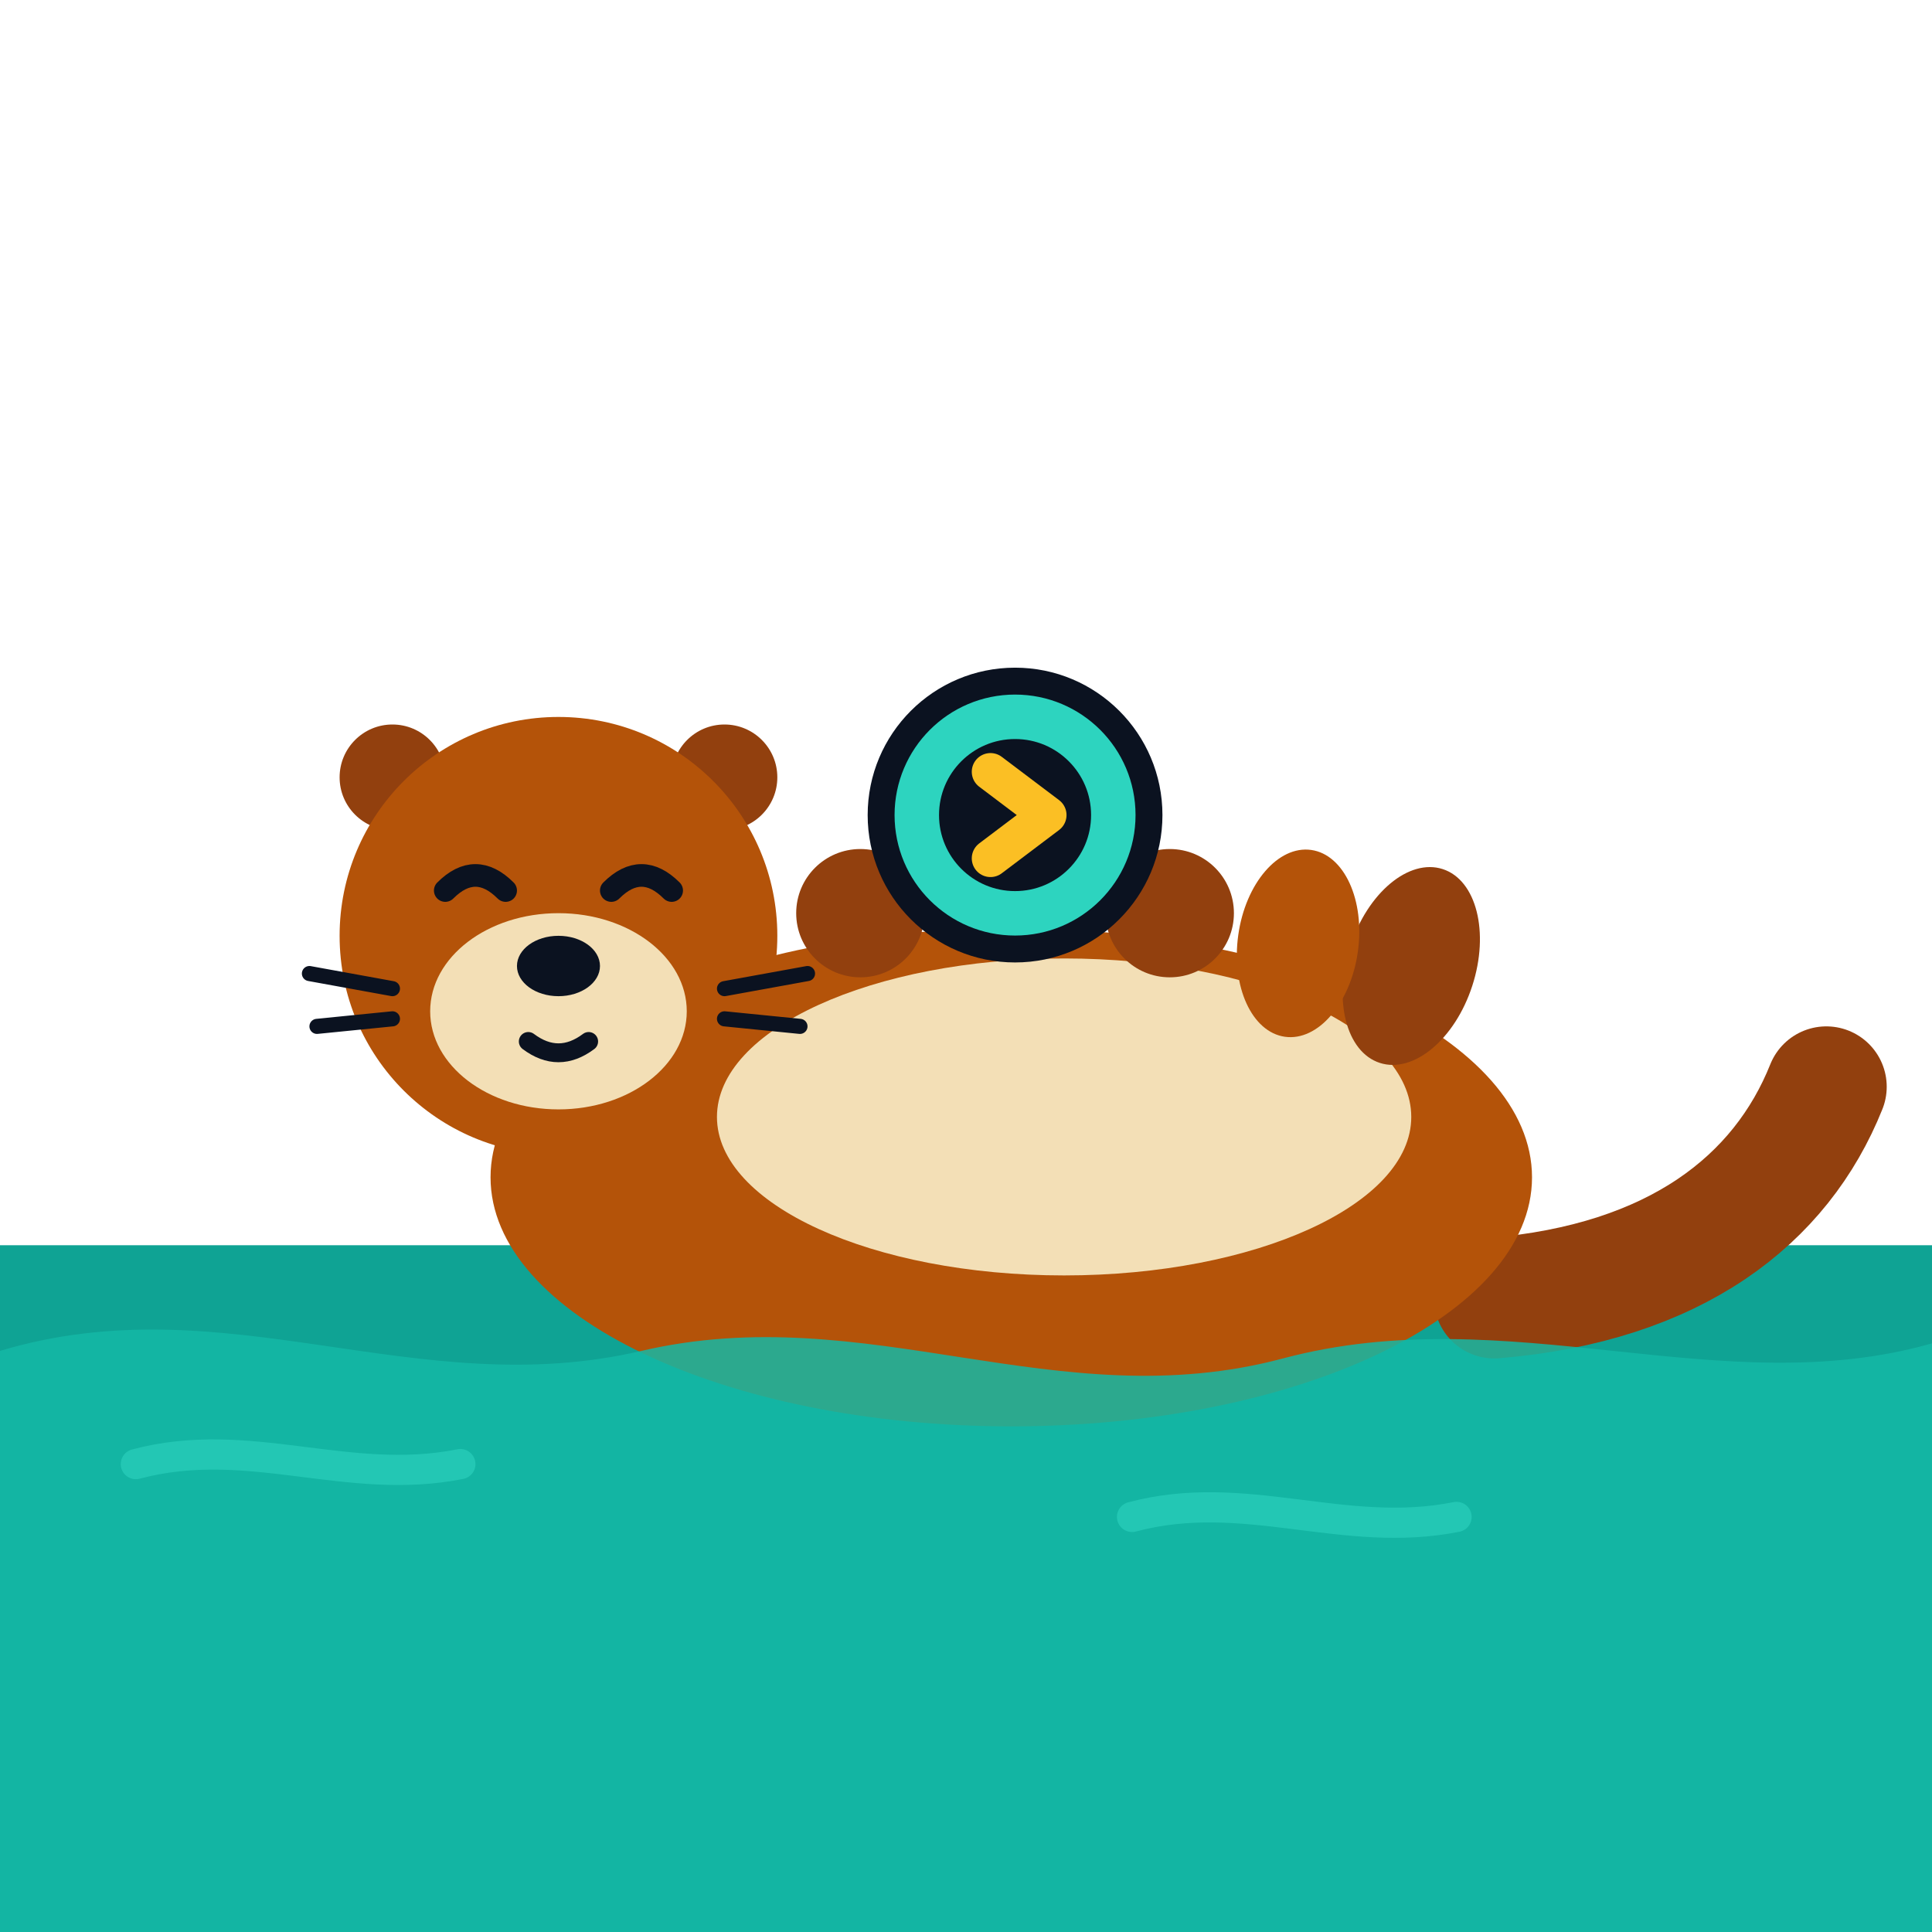
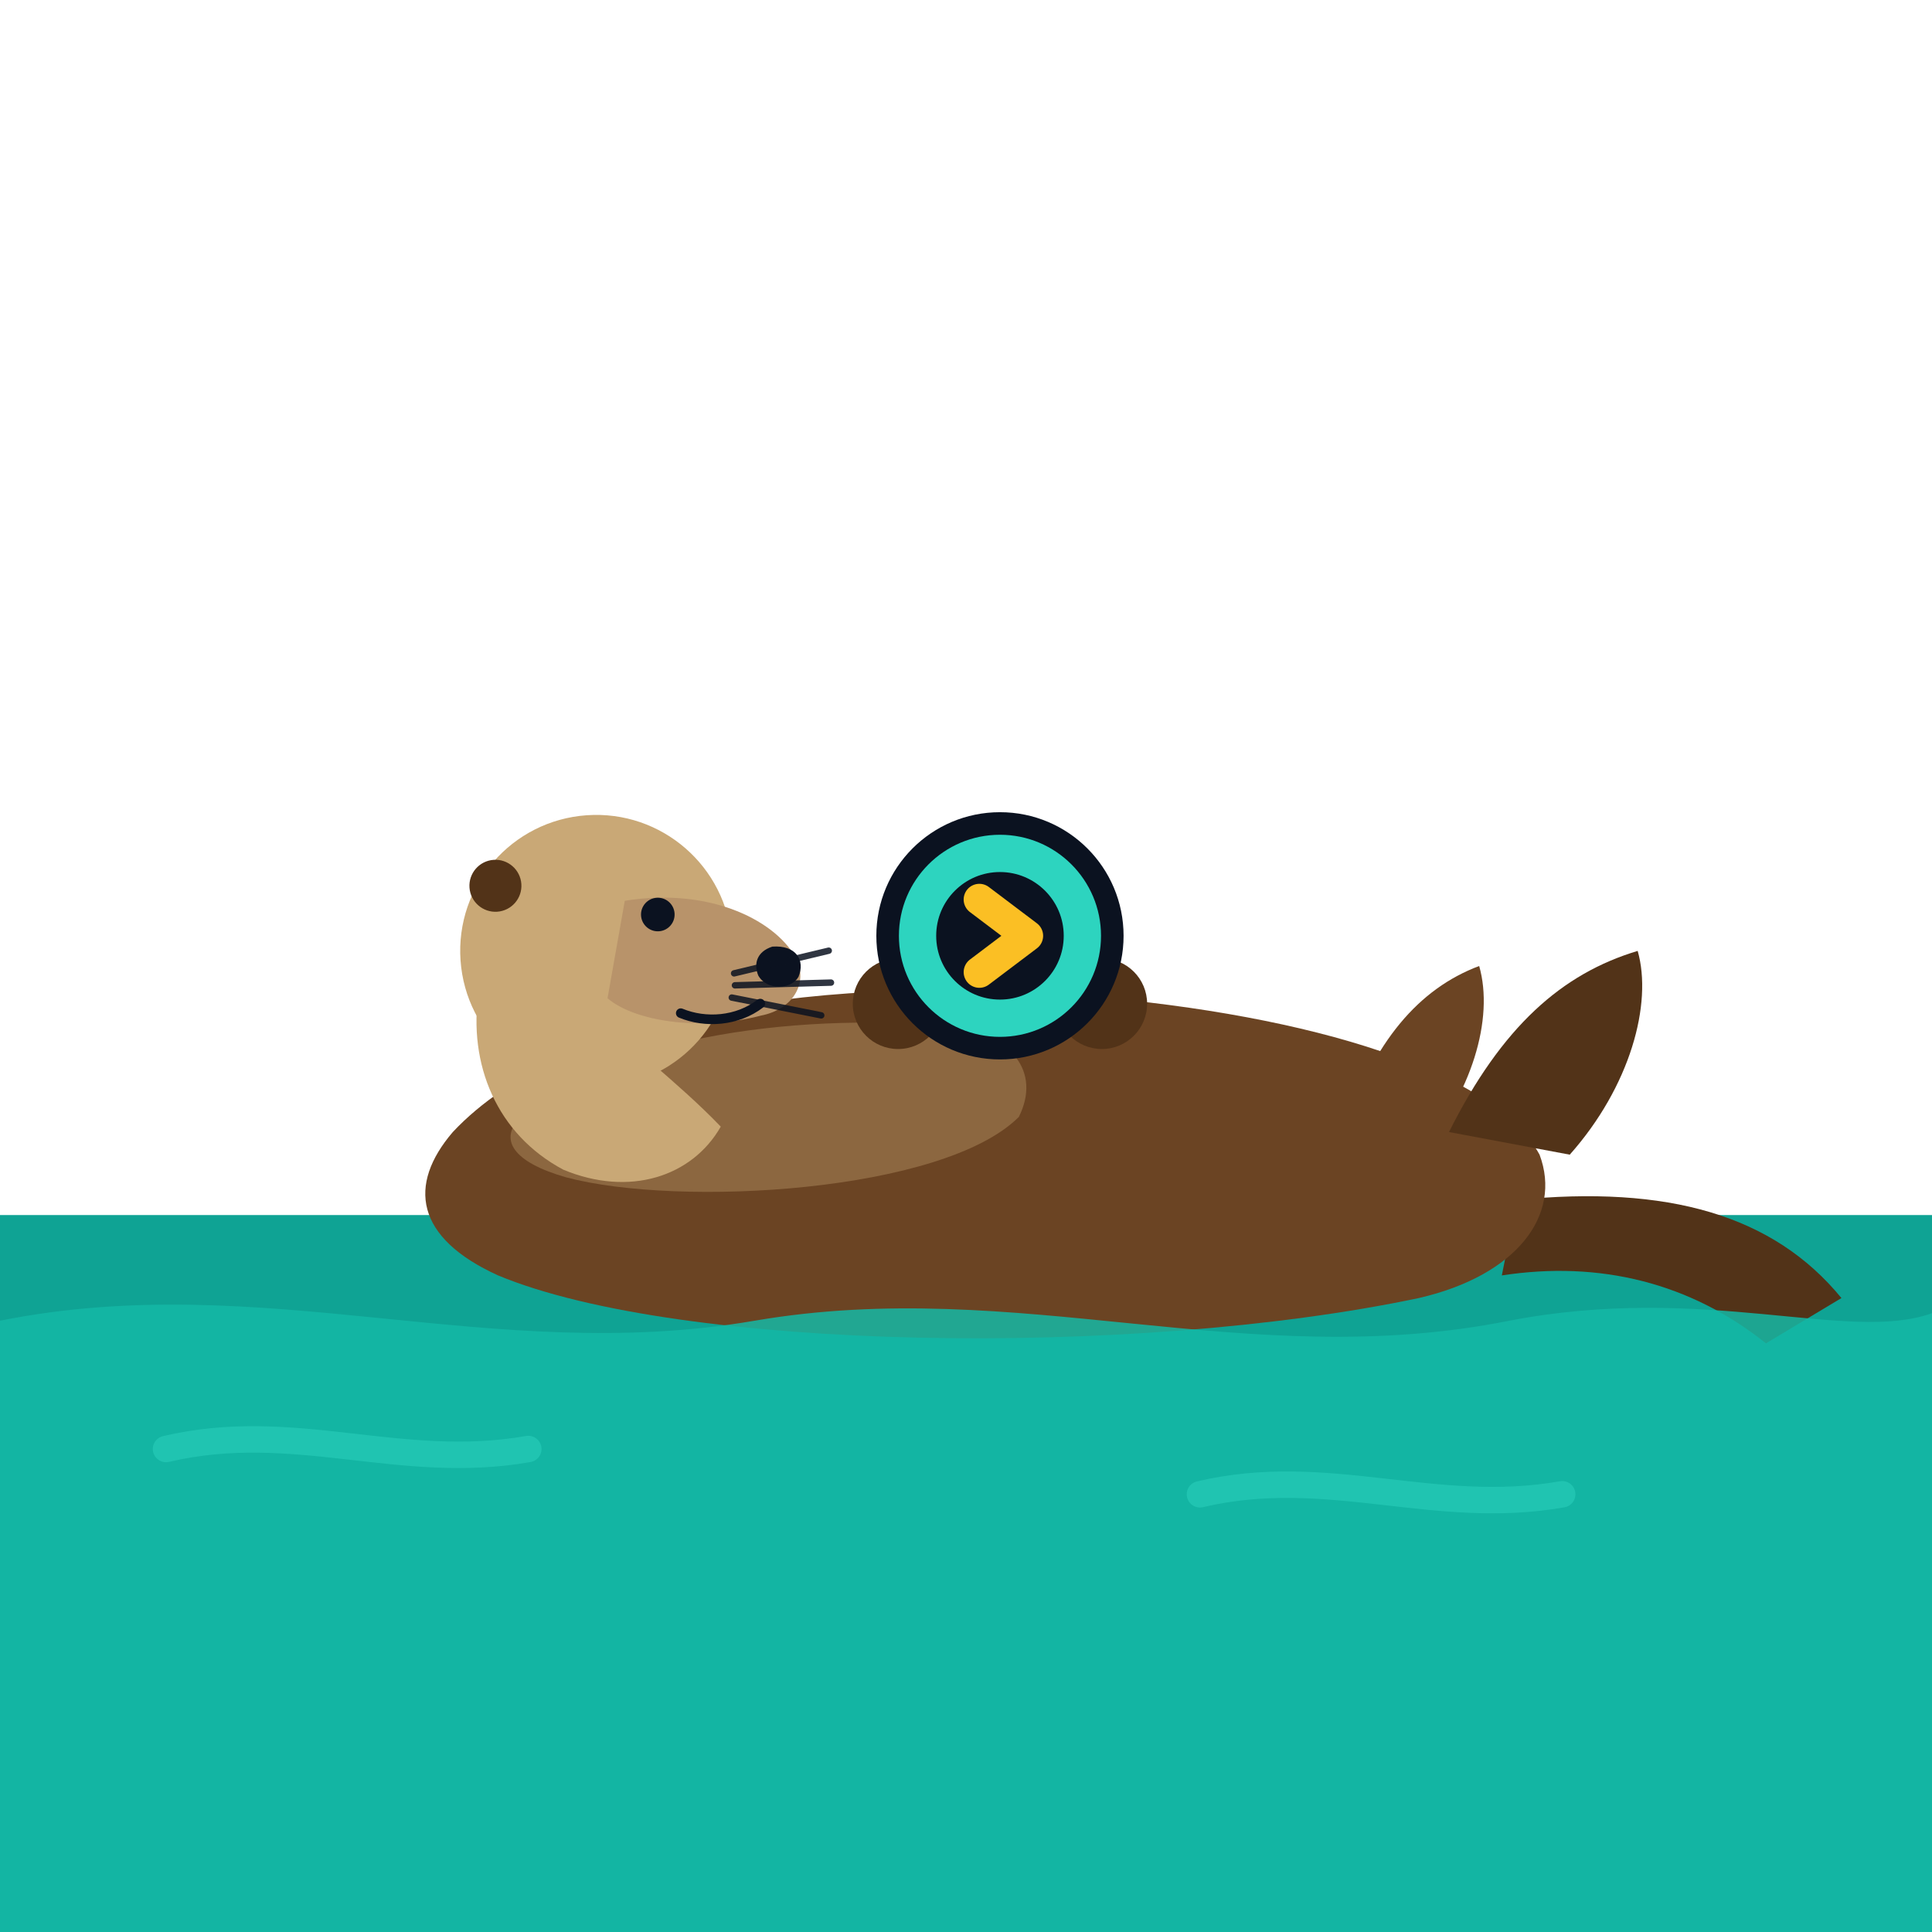
- <svg xmlns="http://www.w3.org/2000/svg" viewBox="0 0 512 512" role="img" aria-label="Ollie, the olang otter, floating with the o&gt; pebble">
-   <rect x="0" y="330" width="512" height="182" fill="#0FA394" />
-   <path d="M 396 344 C 444 340 472 318 484 288" fill="none" stroke="#92400E" stroke-width="32" stroke-linecap="round" />
-   <ellipse cx="268" cy="312" rx="138" ry="66" fill="#B45309" />
-   <ellipse cx="282" cy="296" rx="92" ry="42" fill="#F3DFB6" />
-   <ellipse cx="374" cy="256" rx="17" ry="27" transform="rotate(18 374 256)" fill="#92400E" />
-   <ellipse cx="344" cy="250" rx="16" ry="25" transform="rotate(8 344 250)" fill="#B45309" />
-   <circle cx="104" cy="206" r="14" fill="#92400E" />
-   <circle cx="192" cy="206" r="14" fill="#92400E" />
-   <circle cx="148" cy="248" r="58" fill="#B45309" />
-   <ellipse cx="148" cy="268" rx="34" ry="26" fill="#F3DFB6" />
-   <ellipse cx="148" cy="256" rx="11" ry="8" fill="#0B1220" />
-   <path d="M 118 236 Q 126 228 134 236" fill="none" stroke="#0B1220" stroke-width="6" stroke-linecap="round" />
-   <path d="M 162 236 Q 170 228 178 236" fill="none" stroke="#0B1220" stroke-width="6" stroke-linecap="round" />
-   <path d="M 140 276 Q 148 282 156 276" fill="none" stroke="#0B1220" stroke-width="5" stroke-linecap="round" />
-   <path d="M 104 262 L 82 258 M 104 270 L 84 272" stroke="#0B1220" stroke-width="4" stroke-linecap="round" />
-   <path d="M 192 262 L 214 258 M 192 270 L 212 272" stroke="#0B1220" stroke-width="4" stroke-linecap="round" />
-   <circle cx="228" cy="242" r="17" fill="#92400E" />
-   <circle cx="310" cy="242" r="17" fill="#92400E" />
-   <g transform="translate(269 216) scale(0.155)">
+ <svg xmlns="http://www.w3.org/2000/svg" viewBox="0 0 512 512" role="img" aria-label="Ollie, the olang otter, floating with the o&gt; stone">
+   <rect x="0" y="322" width="512" height="190" fill="#0FA394" />
+   <path d="M 402 318 C 442 314 470 322 488 344 L 468 356 C 448 340 424 334 398 338 Z" fill="#523318" />
+   <path d="M 120 300 C 150 268 220 258 288 264 C 348 269 396 284 408 306 C 414 322 402 338 376 344 C 300 360 180 358 132 338 C 110 328 108 314 120 300 Z" fill="#6B4423" />
+   <path d="M 138 296 C 160 276 208 268 252 272 C 268 274 276 284 270 296 C 250 316 180 320 150 312 C 136 308 132 302 138 296 Z" fill="#C9A876" opacity="0.35" />
+   <path d="M 384 300 C 398 272 414 258 434 252 C 438 266 432 288 416 306 Z" fill="#523318" />
+   <path d="M 356 300 C 364 276 376 262 392 256 C 396 270 390 290 376 306 Z" fill="#6B4423" />
+   <circle cx="238" cy="266" r="12" fill="#523318" />
+   <circle cx="292" cy="266" r="12" fill="#523318" />
+   <g transform="translate(265 248) scale(0.13)">
    <circle cx="0" cy="0" r="252" fill="#0B1220" />
    <circle cx="0" cy="0" r="168" fill="none" stroke="#2DD4BF" stroke-width="76" />
    <path d="M -42 -74 L 56 0 L -42 74" fill="none" stroke="#FBBF24" stroke-width="64" stroke-linecap="round" stroke-linejoin="round" />
  </g>
-   <path d="M 0 358 C 60 340 110 372 170 358 C 230 344 280 376 340 360 C 400 344 456 372 512 356 L 512 512 L 0 512 Z" fill="#14B8A6" opacity="0.85" />
-   <path d="M 36 388 C 66 380 92 394 122 388 M 300 402 C 330 394 356 408 386 402" fill="none" stroke="#2DD4BF" stroke-width="8" stroke-linecap="round" opacity="0.6" />
+   <g transform="translate(158 252) rotate(-4) scale(1.06 1.06)">
+     <path d="M -30 8 C -34 26 -28 44 -12 54 C 4 62 20 58 28 46 C 18 34 6 24 -2 14 Z" fill="#C9A876" />
+     <circle cx="0" cy="0" r="34" fill="#C9A876" />
+     <path d="M 8 -12 C 30 -14 46 -4 50 6 C 52 12 48 18 40 19 C 24 22 8 18 2 12 Z" fill="#B8936A" />
+     <circle cx="-24" cy="-18" r="6.5" fill="#523318" />
+     <path d="M 44 2 C 50 2 52 6 50 10 C 48 13 42 13 40 9 C 39 6 40 3 44 2 Z" fill="#0B1220" />
+     <circle cx="16" cy="-8" r="4.2" fill="#0B1220" />
+     <path d="M 40 16 C 34 20 26 20 20 17" fill="none" stroke="#0B1220" stroke-width="2.4" stroke-linecap="round" />
+     <path d="M 34 8 L 58 4 M 34 11 L 58 12 M 33 14 L 55 20" fill="none" stroke="#0B1220" stroke-width="1.6" stroke-linecap="round" opacity="0.85" />
+   </g>
+   <path d="M 0 350 C 70 336 130 362 200 350 C 270 338 330 364 400 350 C 452 340 490 356 512 348 L 512 512 L 0 512 Z" fill="#14B8A6" opacity="0.85" />
+   <path d="M 44 384 C 78 376 106 390 140 384 M 318 396 C 352 388 380 402 414 396" fill="none" stroke="#2DD4BF" stroke-width="7" stroke-linecap="round" opacity="0.5" />
</svg>
